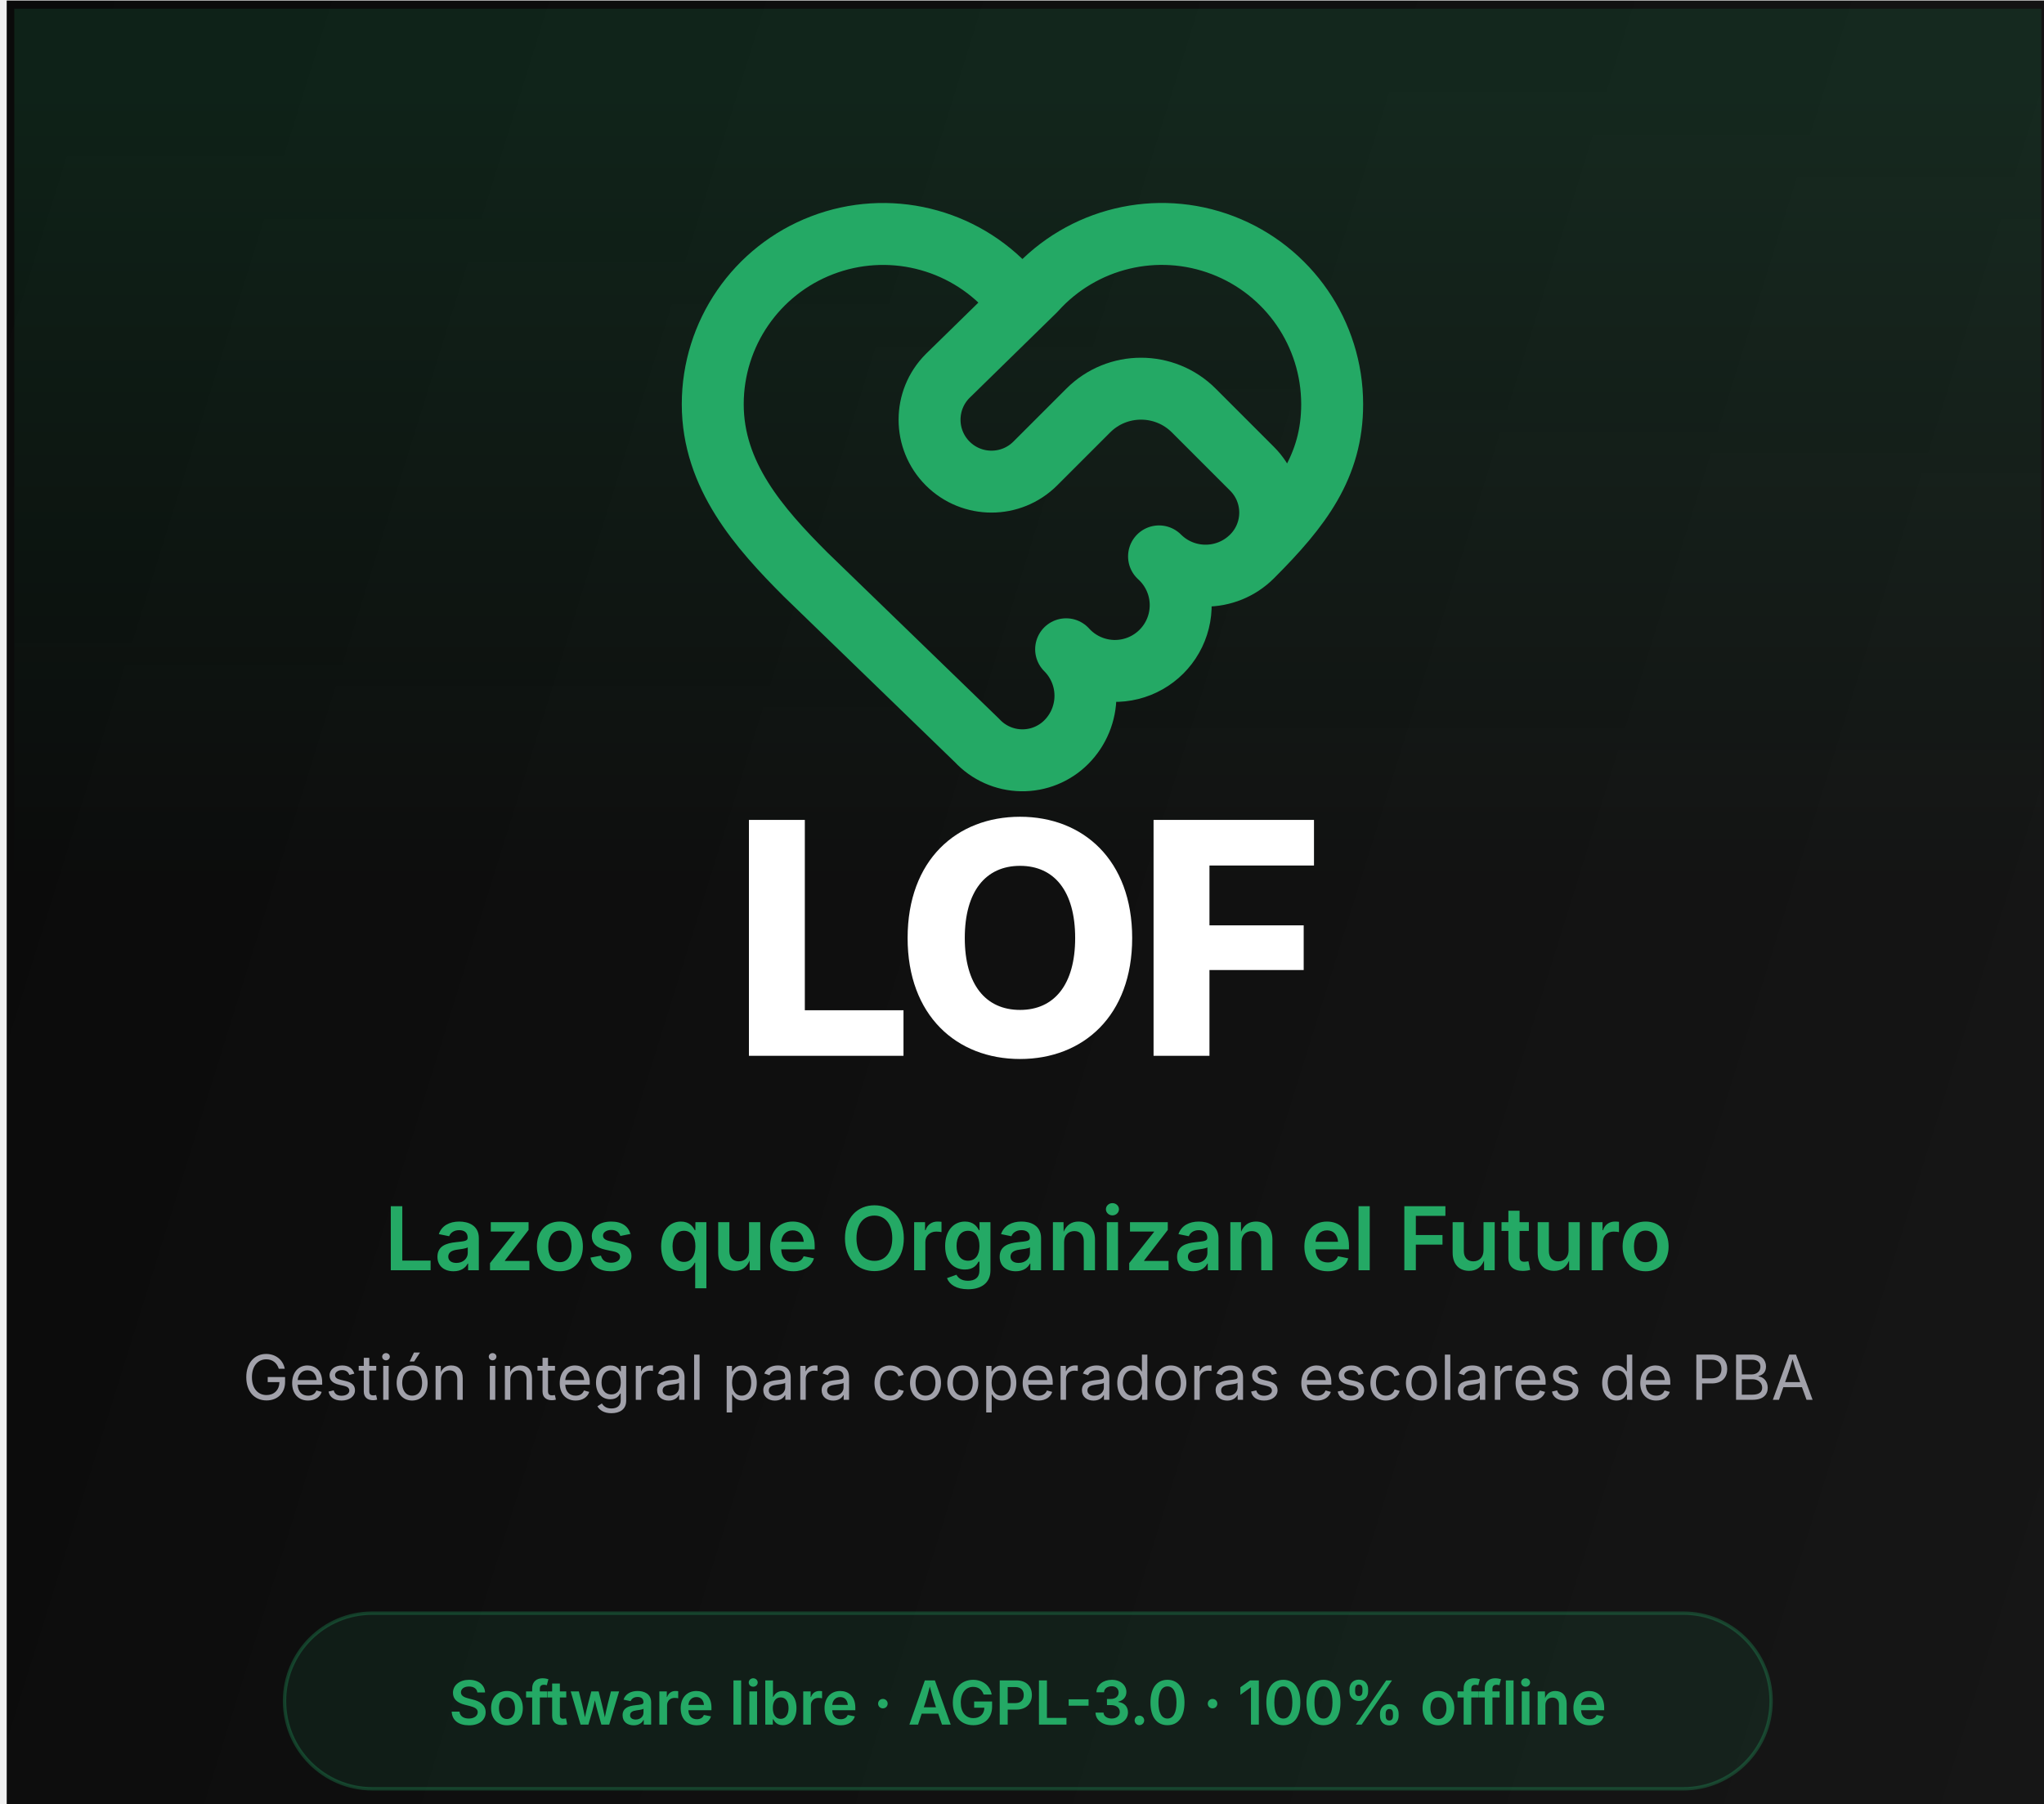
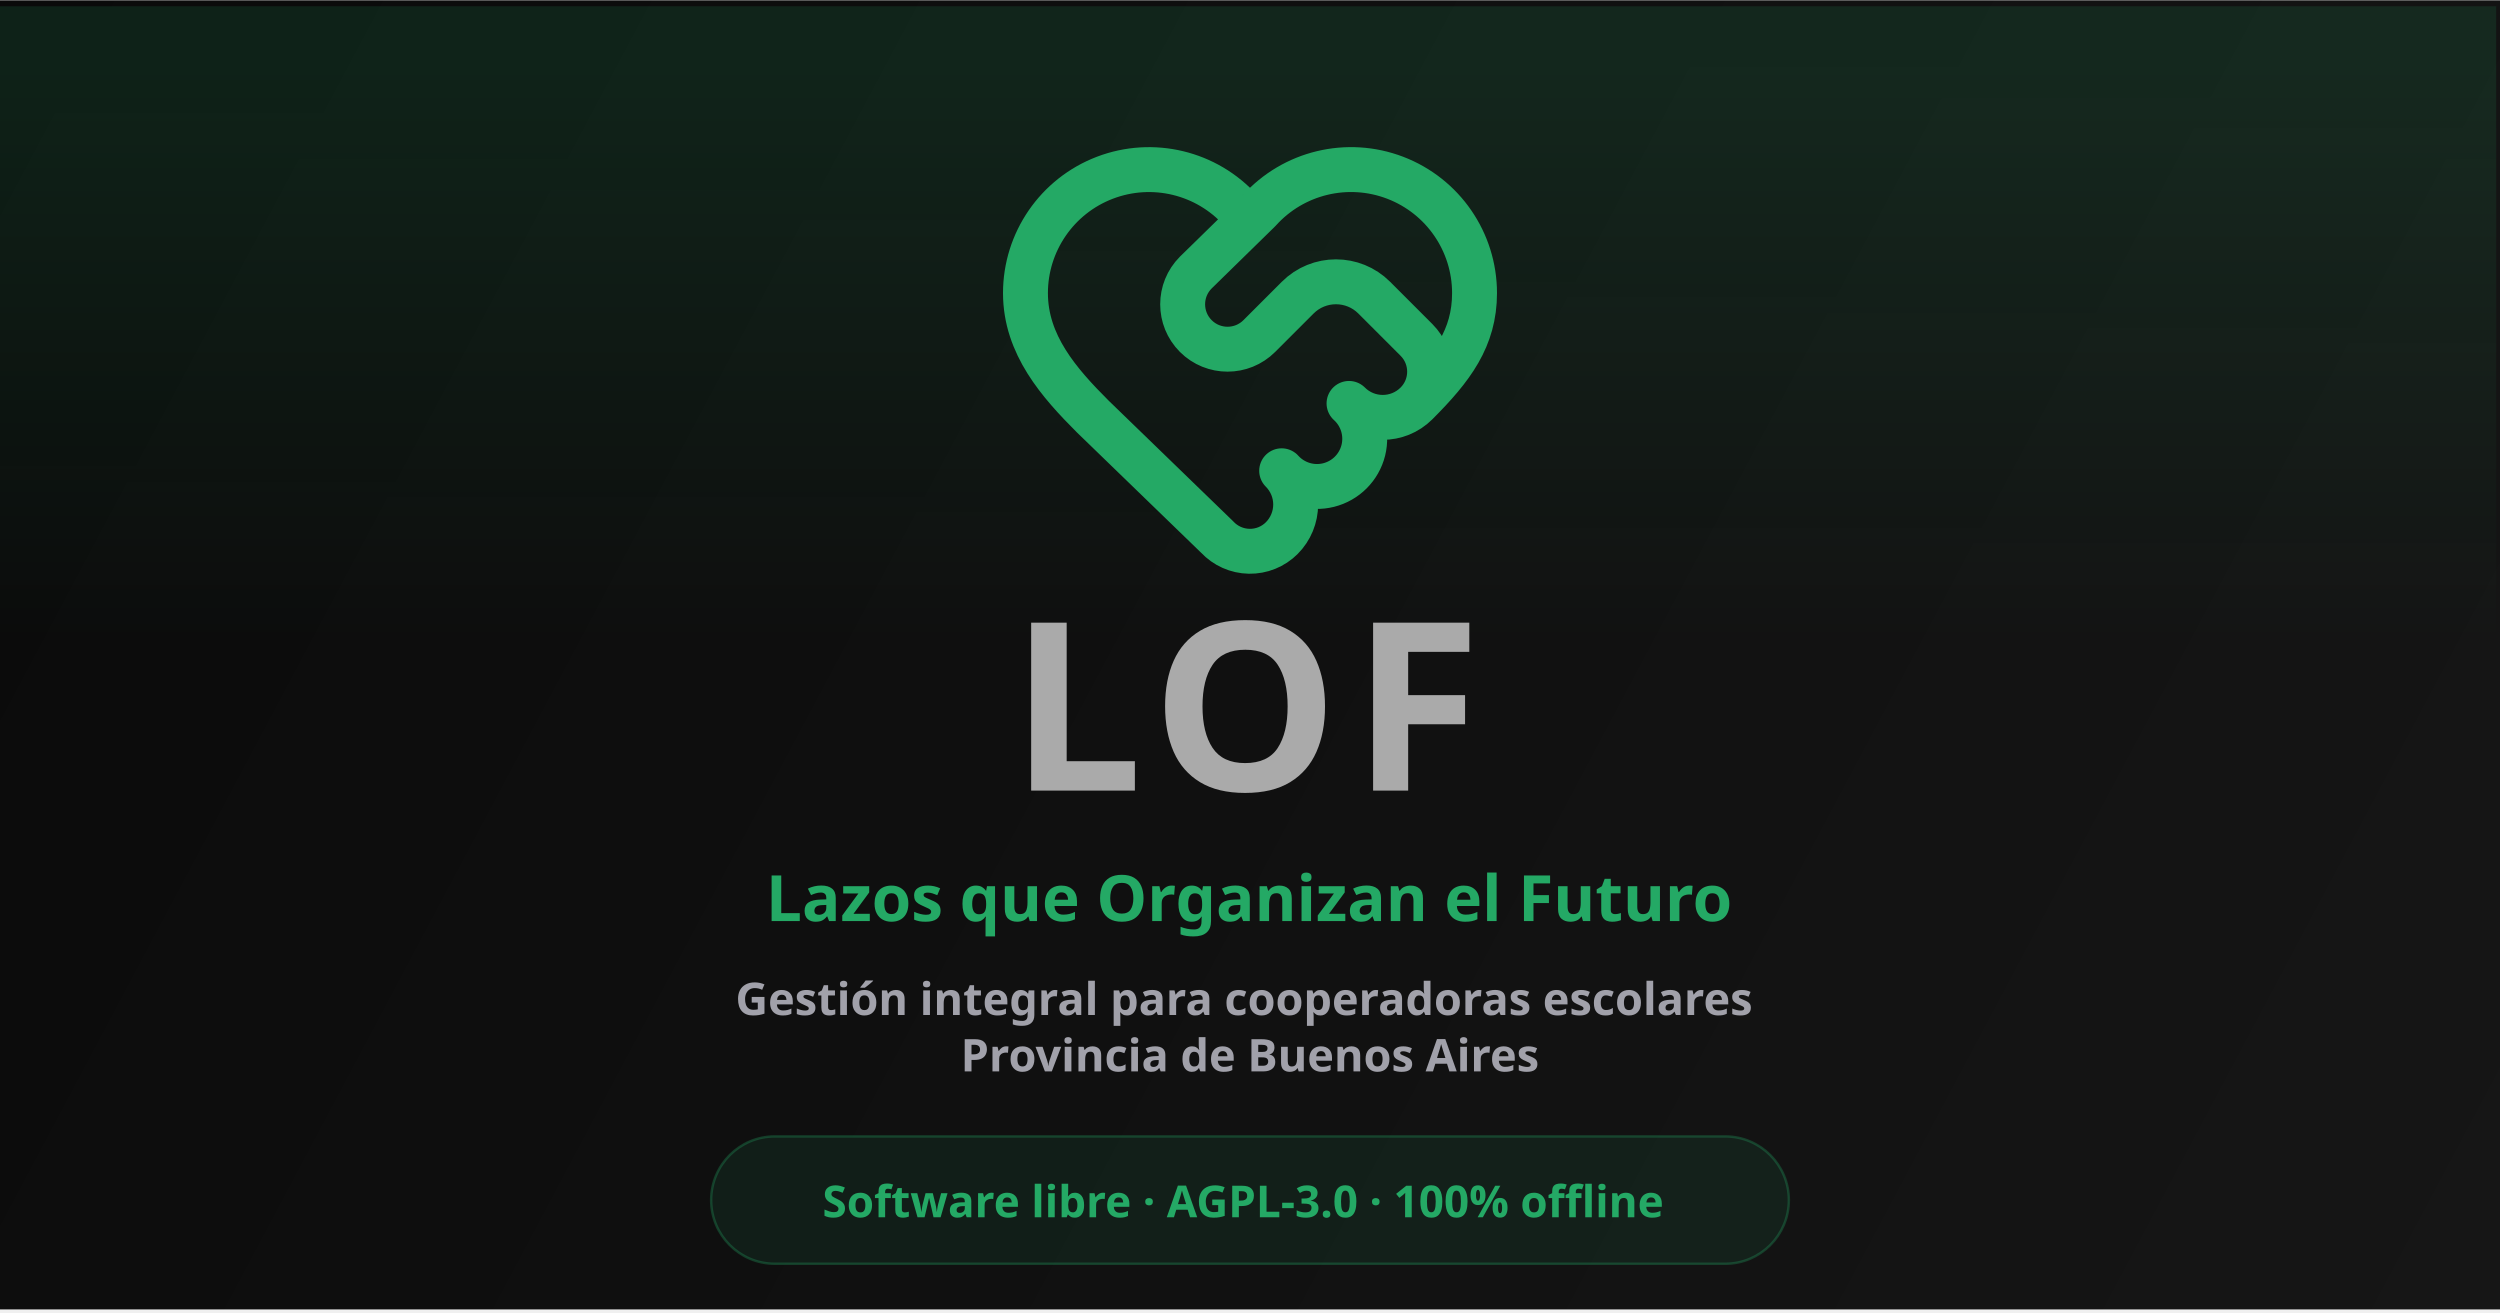
- <svg xmlns="http://www.w3.org/2000/svg" width="605" height="534" viewBox="0 0 605 534" fill="none" version="1.1" id="svg8">
+ <svg xmlns="http://www.w3.org/2000/svg" width="1200" height="630" viewBox="0 0 1200 630" fill="none" version="1.1" id="svg8">
  <defs id="defs4">
-     <linearGradient id="bg" x1="0" y1="0" x2="1200" y2="630" gradientUnits="userSpaceOnUse" gradientTransform="matrix(0.5037303,0,0,0.8483364,1.982614,0.1640518)">
+     <linearGradient id="bg" x1="0" y1="0" x2="1200" y2="630" gradientUnits="userSpaceOnUse" gradientTransform="matrix(1.009955,0,0,0.9973907,-9.285002,0.1640509)">
      <stop stop-color="#0a0a0a" id="stop1" />
      <stop offset="1" stop-color="#161616" id="stop2" />
    </linearGradient>
-     <linearGradient id="glow" x1="600" y1="80" x2="600" y2="320" gradientUnits="userSpaceOnUse">
+     <linearGradient id="glow" x1="600" y1="80" x2="600" y2="320" gradientUnits="userSpaceOnUse" gradientTransform="matrix(2.004953,0,0,1.175702,-606.2834,-67.52425)">
      <stop stop-color="#24a965" stop-opacity="0.15" id="stop3" />
      <stop offset="1" stop-color="#24a965" stop-opacity="0" id="stop4" />
    </linearGradient>
  </defs>
-   <rect width="604.476" height="534.452" fill="url(#bg)" id="rect4" style="fill:url(#bg);stroke-width:0.654" x="1.983" y="0.164" />
-   <g id="g8" transform="translate(-295.7792,-57.40862)">
-     <rect x="300" y="60" width="600" height="280" fill="url(#glow)" id="rect5" style="fill:url(#glow)" />
-     <g transform="matrix(9.167,0,0,9.167,488.4108,90)" stroke="#24a965" stroke-width="2" stroke-linecap="round" stroke-linejoin="round" fill="none" id="g5">
-       <path d="M 19.414,14.414 C 21,12.828 22,11.5 22,9.5 A 5.5,5.5 0 0 0 12.409,5.824 0.6,0.6 0 0 1 11.591,5.825 5.5,5.5 0 0 0 2,9.5 c 0,2.3 1.5,4 3,5.5 l 5.535,5.362 a 2,2 0 0 0 2.879,0.052 2.12,2.12 0 0 0 -0.004,-3 2.124,2.124 0 1 0 3,-3 2.124,2.124 0 0 0 3.004,0 2,2 0 0 0 0,-2.828 L 17.533,9.704 a 2.41,2.41 0 0 0 -3.409,0 l -1.71,1.71 a 2,2 0 0 1 -2.828,0 2,2 0 0 1 0,-2.828 l 2.823,-2.762" id="path5" />
-     </g>
-     <text x="600" y="370" text-anchor="middle" font-family="system-ui, '-apple-system', sans-serif" font-size="96px" font-weight="800" fill="#ffffff" letter-spacing="-3" id="text5">LOF</text>
-     <text x="600.168" y="433.485" text-anchor="middle" font-family="system-ui, '-apple-system', sans-serif" font-size="26.08px" font-weight="600" fill="#24a965" id="text6" style="stroke-width:0.767">Lazos que Organizan el Futuro</text>
-     <text x="600.168" y="471.838" text-anchor="middle" font-family="system-ui, '-apple-system', sans-serif" font-size="18.409px" font-weight="400" fill="#a1a1aa" id="text7" style="stroke-width:0.767">Gestión integral para cooperadoras escolares de PBA</text>
-     <rect x="380" y="535" width="440" height="52" rx="26" fill="#24a965" fill-opacity="0.1" stroke="#24a965" stroke-opacity="0.3" stroke-width="1" id="rect7" />
-     <text x="600" y="568" text-anchor="middle" font-family="system-ui, '-apple-system', sans-serif" font-size="18px" font-weight="600" fill="#24a965" id="text8">Software libre · AGPL-3.0 · 100% offline</text>
+   <rect width="1211.947" height="628.356" fill="url(#bg)" id="rect4" style="fill:url(#bg);stroke-width:1.004" x="-9.285" y="0.164" />
+   <rect x="-4.798" y="3.018" width="1202.972" height="329.197" fill="url(#glow)" id="rect5" style="fill:url(#glow);stroke-width:1.535" />
+   <g transform="matrix(10.77766,0,0,10.77766,470.6681,38.28892)" stroke="#24a965" stroke-width="2" stroke-linecap="round" stroke-linejoin="round" fill="none" id="g5">
+     <path d="M 19.414,14.414 C 21,12.828 22,11.5 22,9.5 A 5.5,5.5 0 0 0 12.409,5.824 0.6,0.6 0 0 1 11.591,5.825 5.5,5.5 0 0 0 2,9.5 c 0,2.3 1.5,4 3,5.5 l 5.535,5.362 a 2,2 0 0 0 2.879,0.052 2.12,2.12 0 0 0 -0.004,-3 2.124,2.124 0 1 0 3,-3 2.124,2.124 0 0 0 3.004,0 2,2 0 0 0 0,-2.828 L 17.533,9.704 a 2.41,2.41 0 0 0 -3.409,0 l -1.71,1.71 a 2,2 0 0 1 -2.828,0 2,2 0 0 1 0,-2.828 l 2.823,-2.762" id="path5" />
  </g>
+   <text x="597.851" y="379.485" text-anchor="middle" font-family="system-ui, '-apple-system', sans-serif" font-size="112.867px" font-weight="800" fill="#ffffff" letter-spacing="-3" id="text5" style="font-style:normal;font-variant:normal;font-weight:600;font-stretch:normal;font-family:'Inter Variable';-inkscape-font-specification:'Inter Variable Semi-Bold';letter-spacing:6.39px;fill:#aaaaaa;fill-opacity:1;stroke-width:1.176">
+     <tspan style="font-style:normal;font-variant:normal;font-weight:bold;font-stretch:normal;font-family:'Inter Variable';-inkscape-font-specification:'Inter Variable Bold';letter-spacing:6.39px;fill:#aaaaaa;fill-opacity:1" id="tspan1">LOF</tspan>
+   </text>
+   <text x="599.536" y="442.125" text-anchor="middle" font-family="system-ui, '-apple-system', sans-serif" font-size="30.662px" font-weight="600" fill="#24a965" id="text6" style="font-style:normal;font-variant:normal;font-weight:600;font-stretch:normal;font-family:'Inter Variable';-inkscape-font-specification:'Inter Variable Semi-Bold';stroke-width:0.902">Lazos que Organizan el Futuro</text>
+   <text x="599.937" y="487.216" text-anchor="middle" font-family="system-ui, '-apple-system', sans-serif" font-size="21.644px" font-weight="400" fill="#a1a1aa" id="text7" style="font-style:normal;font-variant:normal;font-weight:600;font-stretch:normal;font-family:'Inter Variable';-inkscape-font-specification:'Inter Variable Semi-Bold';stroke-width:0.902">
+     <tspan id="tspan2" x="599.937" y="487.216" style="font-style:normal;font-variant:normal;font-weight:600;font-stretch:normal;font-family:'Inter Variable';-inkscape-font-specification:'Inter Variable Semi-Bold'">Gestión integral para cooperadoras escolares</tspan>
+     <tspan x="599.937" y="514.271" id="tspan3" style="font-style:normal;font-variant:normal;font-weight:600;font-stretch:normal;font-family:'Inter Variable';-inkscape-font-specification:'Inter Variable Semi-Bold'">Provincia de Buenos Aires</tspan>
+   </text>
+   <rect x="341.346" y="545.476" width="517.309" height="61.136" rx="30.568" fill="#24a965" fill-opacity="0.1" stroke="#24a965" stroke-opacity="0.3" stroke-width="1.176" id="rect7" />
+   <text x="596.688" y="584.274" text-anchor="middle" font-family="system-ui, '-apple-system', sans-serif" font-size="21.163px" font-weight="600" fill="#24a965" id="text8" style="stroke-width:1.176;-inkscape-font-specification:'Inter Variable Semi-Bold';font-family:'Inter Variable';font-weight:600;font-style:normal;font-stretch:normal;font-variant:normal">Software libre · AGPL-3.0 · 100% offline</text>
</svg>
